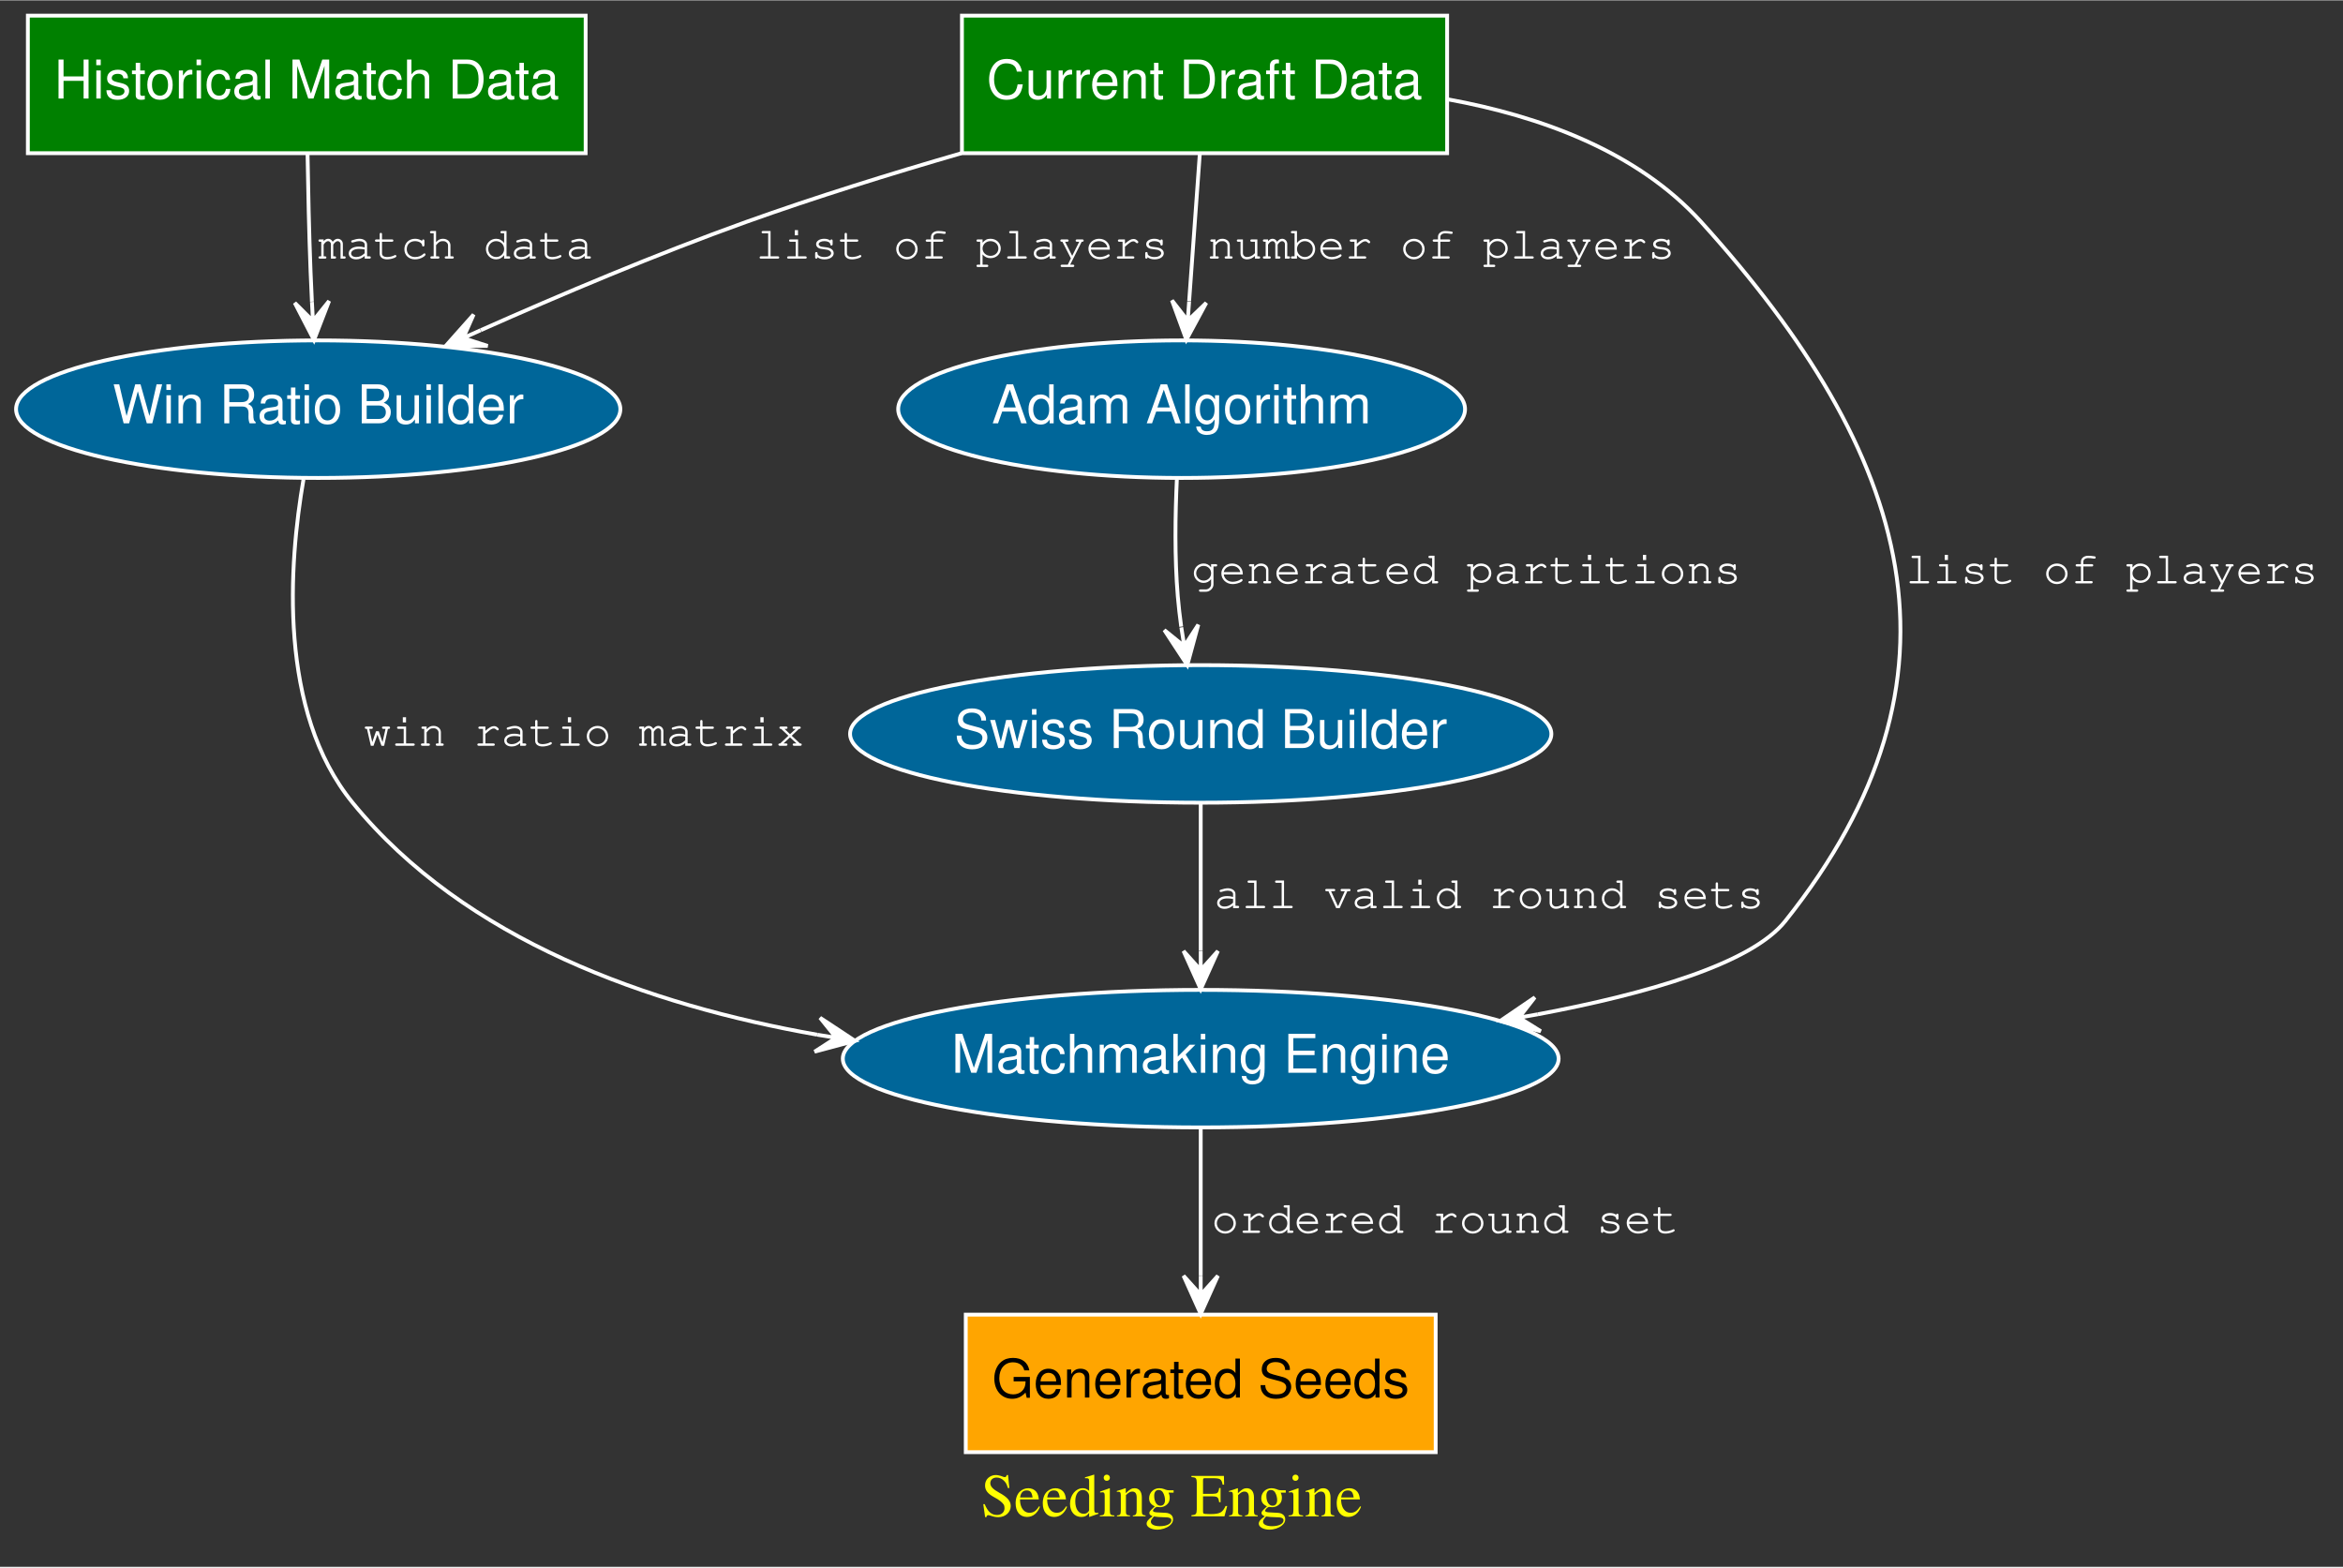
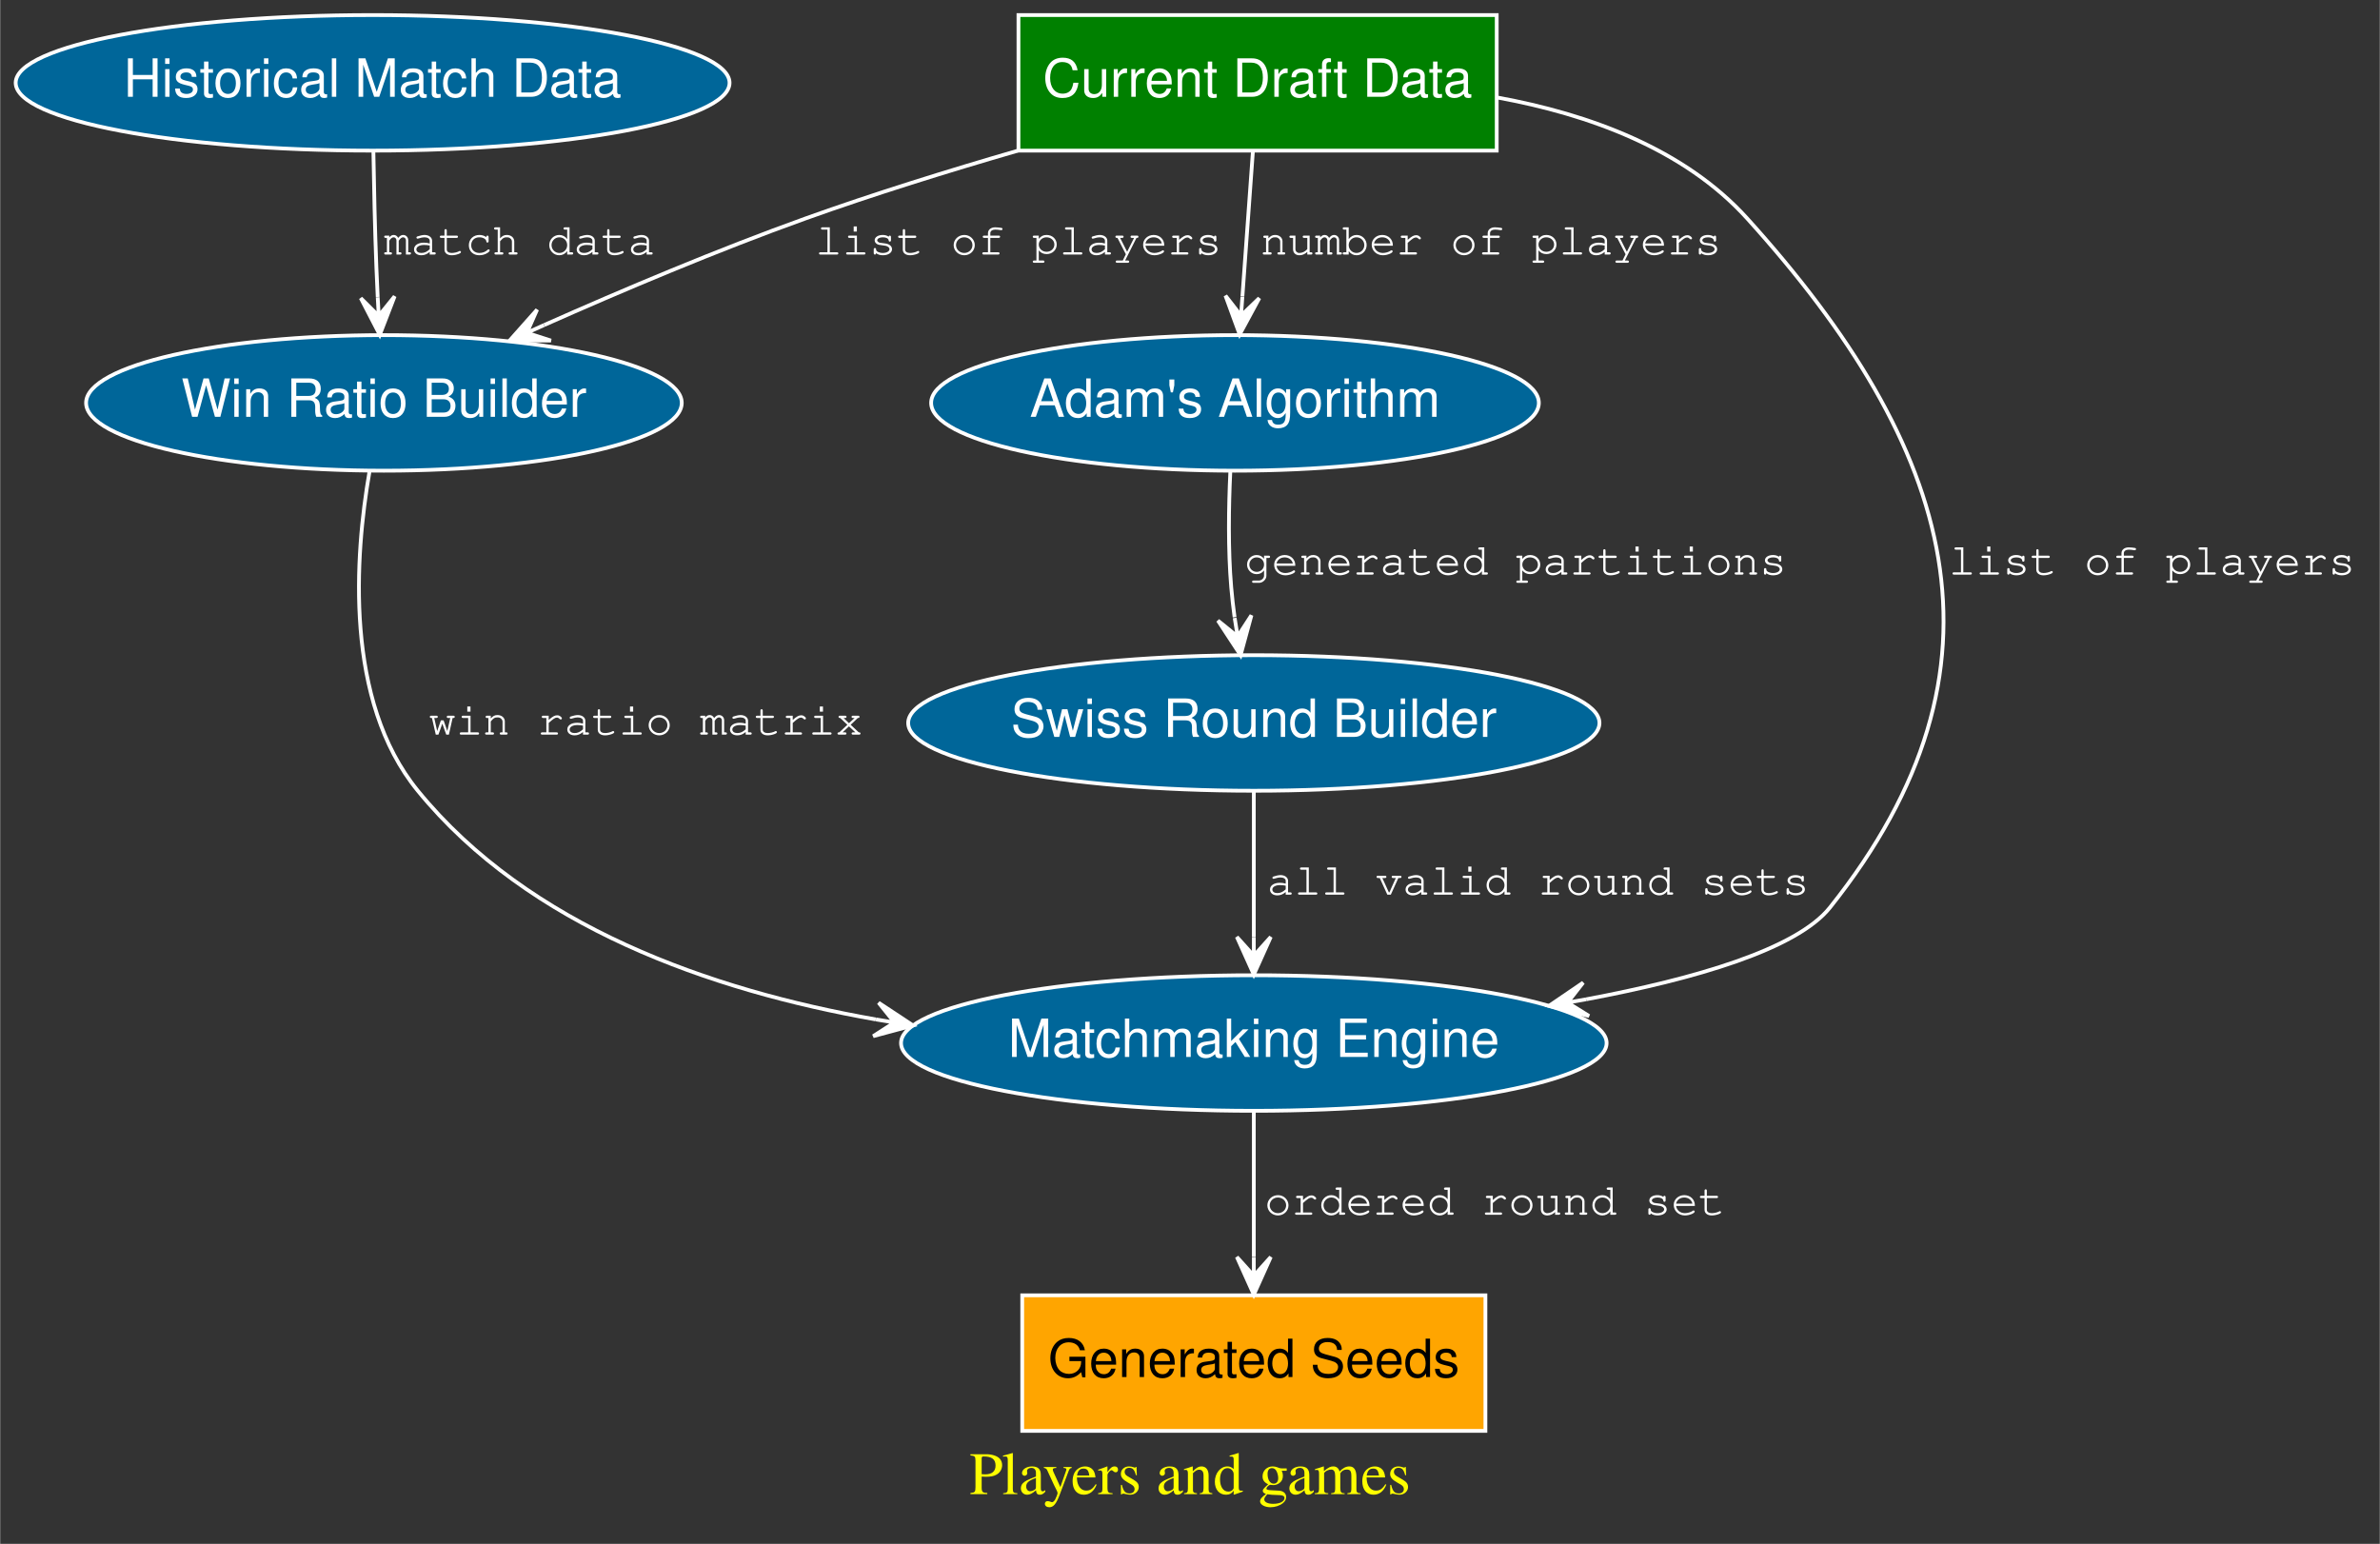
- <svg xmlns="http://www.w3.org/2000/svg" width="613pt" height="410pt" viewBox="0.00 0.00 613.29 410.00">
+ <svg xmlns="http://www.w3.org/2000/svg" width="632pt" height="410pt" viewBox="0.00 0.00 631.89 410.00">
  <g id="graph0" class="graph" transform="scale(1 1) rotate(0) translate(4 406)">
-     <polygon fill="#333333" stroke="none" points="-4,4 -4,-406 609.293,-406 609.293,4 -4,4" />
-     <text text-anchor="middle" x="302.646" y="-9.2" font-family="Times,serif" font-size="16.00" fill="yellow">Seeding Engine</text>
+     <polygon fill="#333333" stroke="none" points="-4,4 -4,-406 627.892,-406 627.892,4 -4,4" />
+     <text text-anchor="middle" x="311.946" y="-9.2" font-family="Times,serif" font-size="16.00" fill="yellow">Players and games</text>
    <g id="node1" class="node">
-       <polygon fill="green" stroke="white" points="149.293,-402 3.293,-402 3.293,-366 149.293,-366 149.293,-402" />
-       <text text-anchor="middle" x="76.293" y="-380.3" font-family="Helvetica,sans-Serif" font-size="14.00" fill="white">Historical Match Data</text>
+       <ellipse fill="#006699" stroke="white" cx="94.892" cy="-384" rx="94.783" ry="18" />
+       <text text-anchor="middle" x="94.892" y="-380.3" font-family="Helvetica,sans-Serif" font-size="14.00" fill="white">Historical Match Data</text>
    </g>
    <g id="node4" class="node">
-       <ellipse fill="#006699" stroke="white" cx="79.293" cy="-299" rx="79.087" ry="18" />
-       <text text-anchor="middle" x="79.293" y="-295.3" font-family="Helvetica,sans-Serif" font-size="14.00" fill="white">Win Ratio Builder</text>
+       <ellipse fill="#006699" stroke="white" cx="97.892" cy="-299" rx="79.087" ry="18" />
+       <text text-anchor="middle" x="97.892" y="-295.3" font-family="Helvetica,sans-Serif" font-size="14.00" fill="white">Win Ratio Builder</text>
    </g>
    <g id="edge4" class="edge">
-       <path fill="none" stroke="white" d="M76.503,-365.666C76.651,-356.539 76.897,-345.161 77.293,-335 77.392,-332.446 77.513,-329.787 77.645,-327.128" />
-       <polygon fill="white" stroke="white" points="78.192,-317.084 82.142,-327.314 77.921,-322.076 77.649,-327.069 77.649,-327.069 77.649,-327.069 77.921,-322.076 73.155,-326.824 78.192,-317.084 78.192,-317.084" />
-       <text text-anchor="middle" x="115.293" y="-338.4" font-family="Courier,monospace" font-size="12.00" fill="white">match data</text>
+       <path fill="none" stroke="white" d="M95.101,-365.666C95.25,-356.539 95.496,-345.161 95.892,-335 95.991,-332.446 96.112,-329.787 96.244,-327.128" />
+       <polygon fill="white" stroke="white" points="96.791,-317.084 100.741,-327.314 96.519,-322.076 96.247,-327.069 96.247,-327.069 96.247,-327.069 96.519,-322.076 91.754,-326.824 96.791,-317.084 96.791,-317.084" />
+       <text text-anchor="middle" x="133.892" y="-338.4" font-family="Courier,monospace" font-size="12.00" fill="white">match data</text>
    </g>
    <g id="node2" class="node">
-       <ellipse fill="#006699" stroke="white" cx="305.293" cy="-299" rx="74.187" ry="18" />
-       <text text-anchor="middle" x="305.293" y="-295.3" font-family="Helvetica,sans-Serif" font-size="14.00" fill="white">Adam Algorithm</text>
+       <ellipse fill="#006699" stroke="white" cx="323.892" cy="-299" rx="80.686" ry="18" />
+       <text text-anchor="middle" x="323.892" y="-295.3" font-family="Helvetica,sans-Serif" font-size="14.00" fill="white">Adam's Algorithm</text>
    </g>
    <g id="node5" class="node">
-       <ellipse fill="#006699" stroke="white" cx="310.293" cy="-214" rx="91.784" ry="18" />
-       <text text-anchor="middle" x="310.293" y="-210.3" font-family="Helvetica,sans-Serif" font-size="14.00" fill="white">Swiss Round Builder</text>
+       <ellipse fill="#006699" stroke="white" cx="328.892" cy="-214" rx="91.784" ry="18" />
+       <text text-anchor="middle" x="328.892" y="-210.3" font-family="Helvetica,sans-Serif" font-size="14.00" fill="white">Swiss Round Builder</text>
    </g>
    <g id="edge3" class="edge">
-       <path fill="none" stroke="white" d="M304.049,-280.642C303.617,-271.509 303.431,-260.132 304.293,-250 304.513,-247.42 304.822,-244.745 305.185,-242.074" />
-       <polygon fill="white" stroke="white" points="306.779,-232.015 309.658,-242.596 305.997,-236.953 305.214,-241.892 305.214,-241.892 305.214,-241.892 305.997,-236.953 300.769,-241.187 306.779,-232.015 306.779,-232.015" />
-       <text text-anchor="middle" x="379.793" y="-253.4" font-family="Courier,monospace" font-size="12.00" fill="white">generated partitions</text>
+       <path fill="none" stroke="white" d="M322.648,-280.642C322.216,-271.509 322.029,-260.132 322.892,-250 323.111,-247.42 323.42,-244.745 323.783,-242.074" />
+       <polygon fill="white" stroke="white" points="325.378,-232.015 328.257,-242.596 324.595,-236.953 323.812,-241.892 323.812,-241.892 323.812,-241.892 324.595,-236.953 319.368,-241.187 325.378,-232.015 325.378,-232.015" />
+       <text text-anchor="middle" x="398.392" y="-253.4" font-family="Courier,monospace" font-size="12.00" fill="white">generated partitions</text>
    </g>
    <g id="node3" class="node">
-       <polygon fill="green" stroke="white" points="374.793,-402 247.793,-402 247.793,-366 374.793,-366 374.793,-402" />
-       <text text-anchor="middle" x="311.293" y="-380.3" font-family="Helvetica,sans-Serif" font-size="14.00" fill="white">Current Draft Data</text>
+       <polygon fill="green" stroke="white" points="393.392,-402 266.392,-402 266.392,-366 393.392,-366 393.392,-402" />
+       <text text-anchor="middle" x="329.892" y="-380.3" font-family="Helvetica,sans-Serif" font-size="14.00" fill="white">Current Draft Data</text>
    </g>
    <g id="edge2" class="edge">
-       <path fill="none" stroke="white" d="M310.05,-365.802C309.245,-354.674 308.181,-339.945 307.262,-327.244" />
-       <polygon fill="white" stroke="white" points="306.535,-317.176 311.744,-326.825 306.895,-322.163 307.256,-327.15 307.256,-327.15 307.256,-327.15 306.895,-322.163 302.767,-327.474 306.535,-317.176 306.535,-317.176" />
-       <text text-anchor="middle" x="373.293" y="-338.4" font-family="Courier,monospace" font-size="12.00" fill="white">number of players</text>
+       <path fill="none" stroke="white" d="M328.648,-365.802C327.844,-354.674 326.779,-339.945 325.861,-327.244" />
+       <polygon fill="white" stroke="white" points="325.133,-317.176 330.343,-326.825 325.494,-322.163 325.854,-327.15 325.854,-327.15 325.854,-327.15 325.494,-322.163 321.366,-327.474 325.133,-317.176 325.133,-317.176" />
+       <text text-anchor="middle" x="391.892" y="-338.4" font-family="Courier,monospace" font-size="12.00" fill="white">number of players</text>
    </g>
    <g id="edge8" class="edge">
-       <path fill="none" stroke="white" d="M247.619,-365.983C229.291,-360.667 209.371,-354.483 191.293,-348 167.981,-339.639 142.568,-328.887 121.851,-319.68" />
-       <polygon fill="white" stroke="white" points="112.687,-315.572 123.653,-315.556 117.249,-317.617 121.812,-319.662 121.812,-319.662 121.812,-319.662 117.249,-317.617 119.971,-323.769 112.687,-315.572 112.687,-315.572" />
-       <text text-anchor="middle" x="247.793" y="-338.4" font-family="Courier,monospace" font-size="12.00" fill="white">list of players</text>
+       <path fill="none" stroke="white" d="M266.218,-365.983C247.89,-360.667 227.97,-354.483 209.892,-348 186.579,-339.639 161.166,-328.887 140.449,-319.68" />
+       <polygon fill="white" stroke="white" points="131.285,-315.572 142.251,-315.556 135.848,-317.617 140.41,-319.662 140.41,-319.662 140.41,-319.662 135.848,-317.617 138.57,-323.769 131.285,-315.572 131.285,-315.572" />
+       <text text-anchor="middle" x="266.392" y="-338.4" font-family="Courier,monospace" font-size="12.00" fill="white">list of players</text>
    </g>
    <g id="node6" class="node">
-       <ellipse fill="#006699" stroke="white" cx="310.293" cy="-129" rx="93.683" ry="18" />
-       <text text-anchor="middle" x="310.293" y="-125.3" font-family="Helvetica,sans-Serif" font-size="14.00" fill="white">Matchmaking Engine</text>
+       <ellipse fill="#006699" stroke="white" cx="328.892" cy="-129" rx="93.683" ry="18" />
+       <text text-anchor="middle" x="328.892" y="-125.3" font-family="Helvetica,sans-Serif" font-size="14.00" fill="white">Matchmaking Engine</text>
    </g>
    <g id="edge1" class="edge">
-       <path fill="none" stroke="white" d="M375.092,-380.078C399.049,-375.701 424.512,-366.544 441.293,-348 496.258,-287.259 514.353,-229.059 463.293,-165 454.443,-153.897 427.441,-146.033 398.534,-140.611" />
-       <polygon fill="white" stroke="white" points="388.681,-138.865 399.313,-136.179 393.604,-139.738 398.528,-140.61 398.528,-140.61 398.528,-140.61 393.604,-139.738 397.742,-145.041 388.681,-138.865 388.681,-138.865" />
-       <text text-anchor="middle" x="548.793" y="-253.4" font-family="Courier,monospace" font-size="12.00" fill="white">list of players</text>
+       <path fill="none" stroke="white" d="M393.69,-380.078C417.647,-375.701 443.111,-366.544 459.892,-348 514.857,-287.259 532.952,-229.059 481.892,-165 473.041,-153.897 446.04,-146.033 417.133,-140.611" />
+       <polygon fill="white" stroke="white" points="407.28,-138.865 417.911,-136.179 412.203,-139.738 417.126,-140.61 417.126,-140.61 417.126,-140.61 412.203,-139.738 416.341,-145.041 407.28,-138.865 407.28,-138.865" />
+       <text text-anchor="middle" x="567.392" y="-253.4" font-family="Courier,monospace" font-size="12.00" fill="white">list of players</text>
    </g>
    <g id="edge6" class="edge">
-       <path fill="none" stroke="white" d="M75.449,-280.682C71.6,-258.468 68.725,-219.956 88.293,-196 117.735,-159.956 165.935,-143.013 209.913,-135.268" />
-       <polygon fill="white" stroke="white" points="219.809,-133.664 210.658,-139.706 214.874,-134.464 209.938,-135.264 209.938,-135.264 209.938,-135.264 214.874,-134.464 209.218,-130.822 219.809,-133.664 219.809,-133.664" />
-       <text text-anchor="middle" x="148.793" y="-210.9" font-family="Courier,monospace" font-size="12.00" fill="white">win ratio matrix</text>
+       <path fill="none" stroke="white" d="M94.047,-280.682C90.198,-258.468 87.324,-219.956 106.892,-196 136.333,-159.956 184.534,-143.013 228.512,-135.268" />
+       <polygon fill="white" stroke="white" points="238.408,-133.664 229.257,-139.706 233.472,-134.464 228.537,-135.264 228.537,-135.264 228.537,-135.264 233.472,-134.464 227.817,-130.822 238.408,-133.664 238.408,-133.664" />
+       <text text-anchor="middle" x="167.392" y="-210.9" font-family="Courier,monospace" font-size="12.00" fill="white">win ratio matrix</text>
    </g>
    <g id="edge5" class="edge">
-       <path fill="none" stroke="white" d="M310.293,-195.802C310.293,-184.674 310.293,-169.945 310.293,-157.244" />
-       <polygon fill="white" stroke="white" points="310.293,-147.176 314.793,-157.176 310.293,-152.176 310.293,-157.176 310.293,-157.176 310.293,-157.176 310.293,-152.176 305.793,-157.176 310.293,-147.176 310.293,-147.176" />
-       <text text-anchor="middle" x="385.793" y="-168.4" font-family="Courier,monospace" font-size="12.00" fill="white">all valid round sets</text>
+       <path fill="none" stroke="white" d="M328.892,-195.802C328.892,-184.674 328.892,-169.945 328.892,-157.244" />
+       <polygon fill="white" stroke="white" points="328.892,-147.176 333.392,-157.176 328.892,-152.176 328.892,-157.176 328.892,-157.176 328.892,-157.176 328.892,-152.176 324.392,-157.176 328.892,-147.176 328.892,-147.176" />
+       <text text-anchor="middle" x="404.392" y="-168.4" font-family="Courier,monospace" font-size="12.00" fill="white">all valid round sets</text>
    </g>
    <g id="node7" class="node">
-       <polygon fill="orange" stroke="white" points="371.793,-62 248.793,-62 248.793,-26 371.793,-26 371.793,-62" />
-       <text text-anchor="middle" x="310.293" y="-40.3" font-family="Helvetica,sans-Serif" font-size="14.00">Generated Seeds</text>
+       <polygon fill="orange" stroke="white" points="390.392,-62 267.392,-62 267.392,-26 390.392,-26 390.392,-62" />
+       <text text-anchor="middle" x="328.892" y="-40.3" font-family="Helvetica,sans-Serif" font-size="14.00">Generated Seeds</text>
    </g>
    <g id="edge7" class="edge">
-       <path fill="none" stroke="white" d="M310.293,-110.802C310.293,-99.674 310.293,-84.945 310.293,-72.244" />
-       <polygon fill="white" stroke="white" points="310.293,-62.176 314.793,-72.176 310.293,-67.176 310.293,-72.176 310.293,-72.176 310.293,-72.176 310.293,-67.176 305.793,-72.176 310.293,-62.176 310.293,-62.176" />
-       <text text-anchor="middle" x="374.293" y="-83.4" font-family="Courier,monospace" font-size="12.00" fill="white">ordered round set</text>
+       <path fill="none" stroke="white" d="M328.892,-110.802C328.892,-99.674 328.892,-84.945 328.892,-72.244" />
+       <polygon fill="white" stroke="white" points="328.892,-62.176 333.392,-72.176 328.892,-67.176 328.892,-72.176 328.892,-72.176 328.892,-72.176 328.892,-67.176 324.392,-72.176 328.892,-62.176 328.892,-62.176" />
+       <text text-anchor="middle" x="392.892" y="-83.4" font-family="Courier,monospace" font-size="12.00" fill="white">ordered round set</text>
    </g>
  </g>
</svg>
